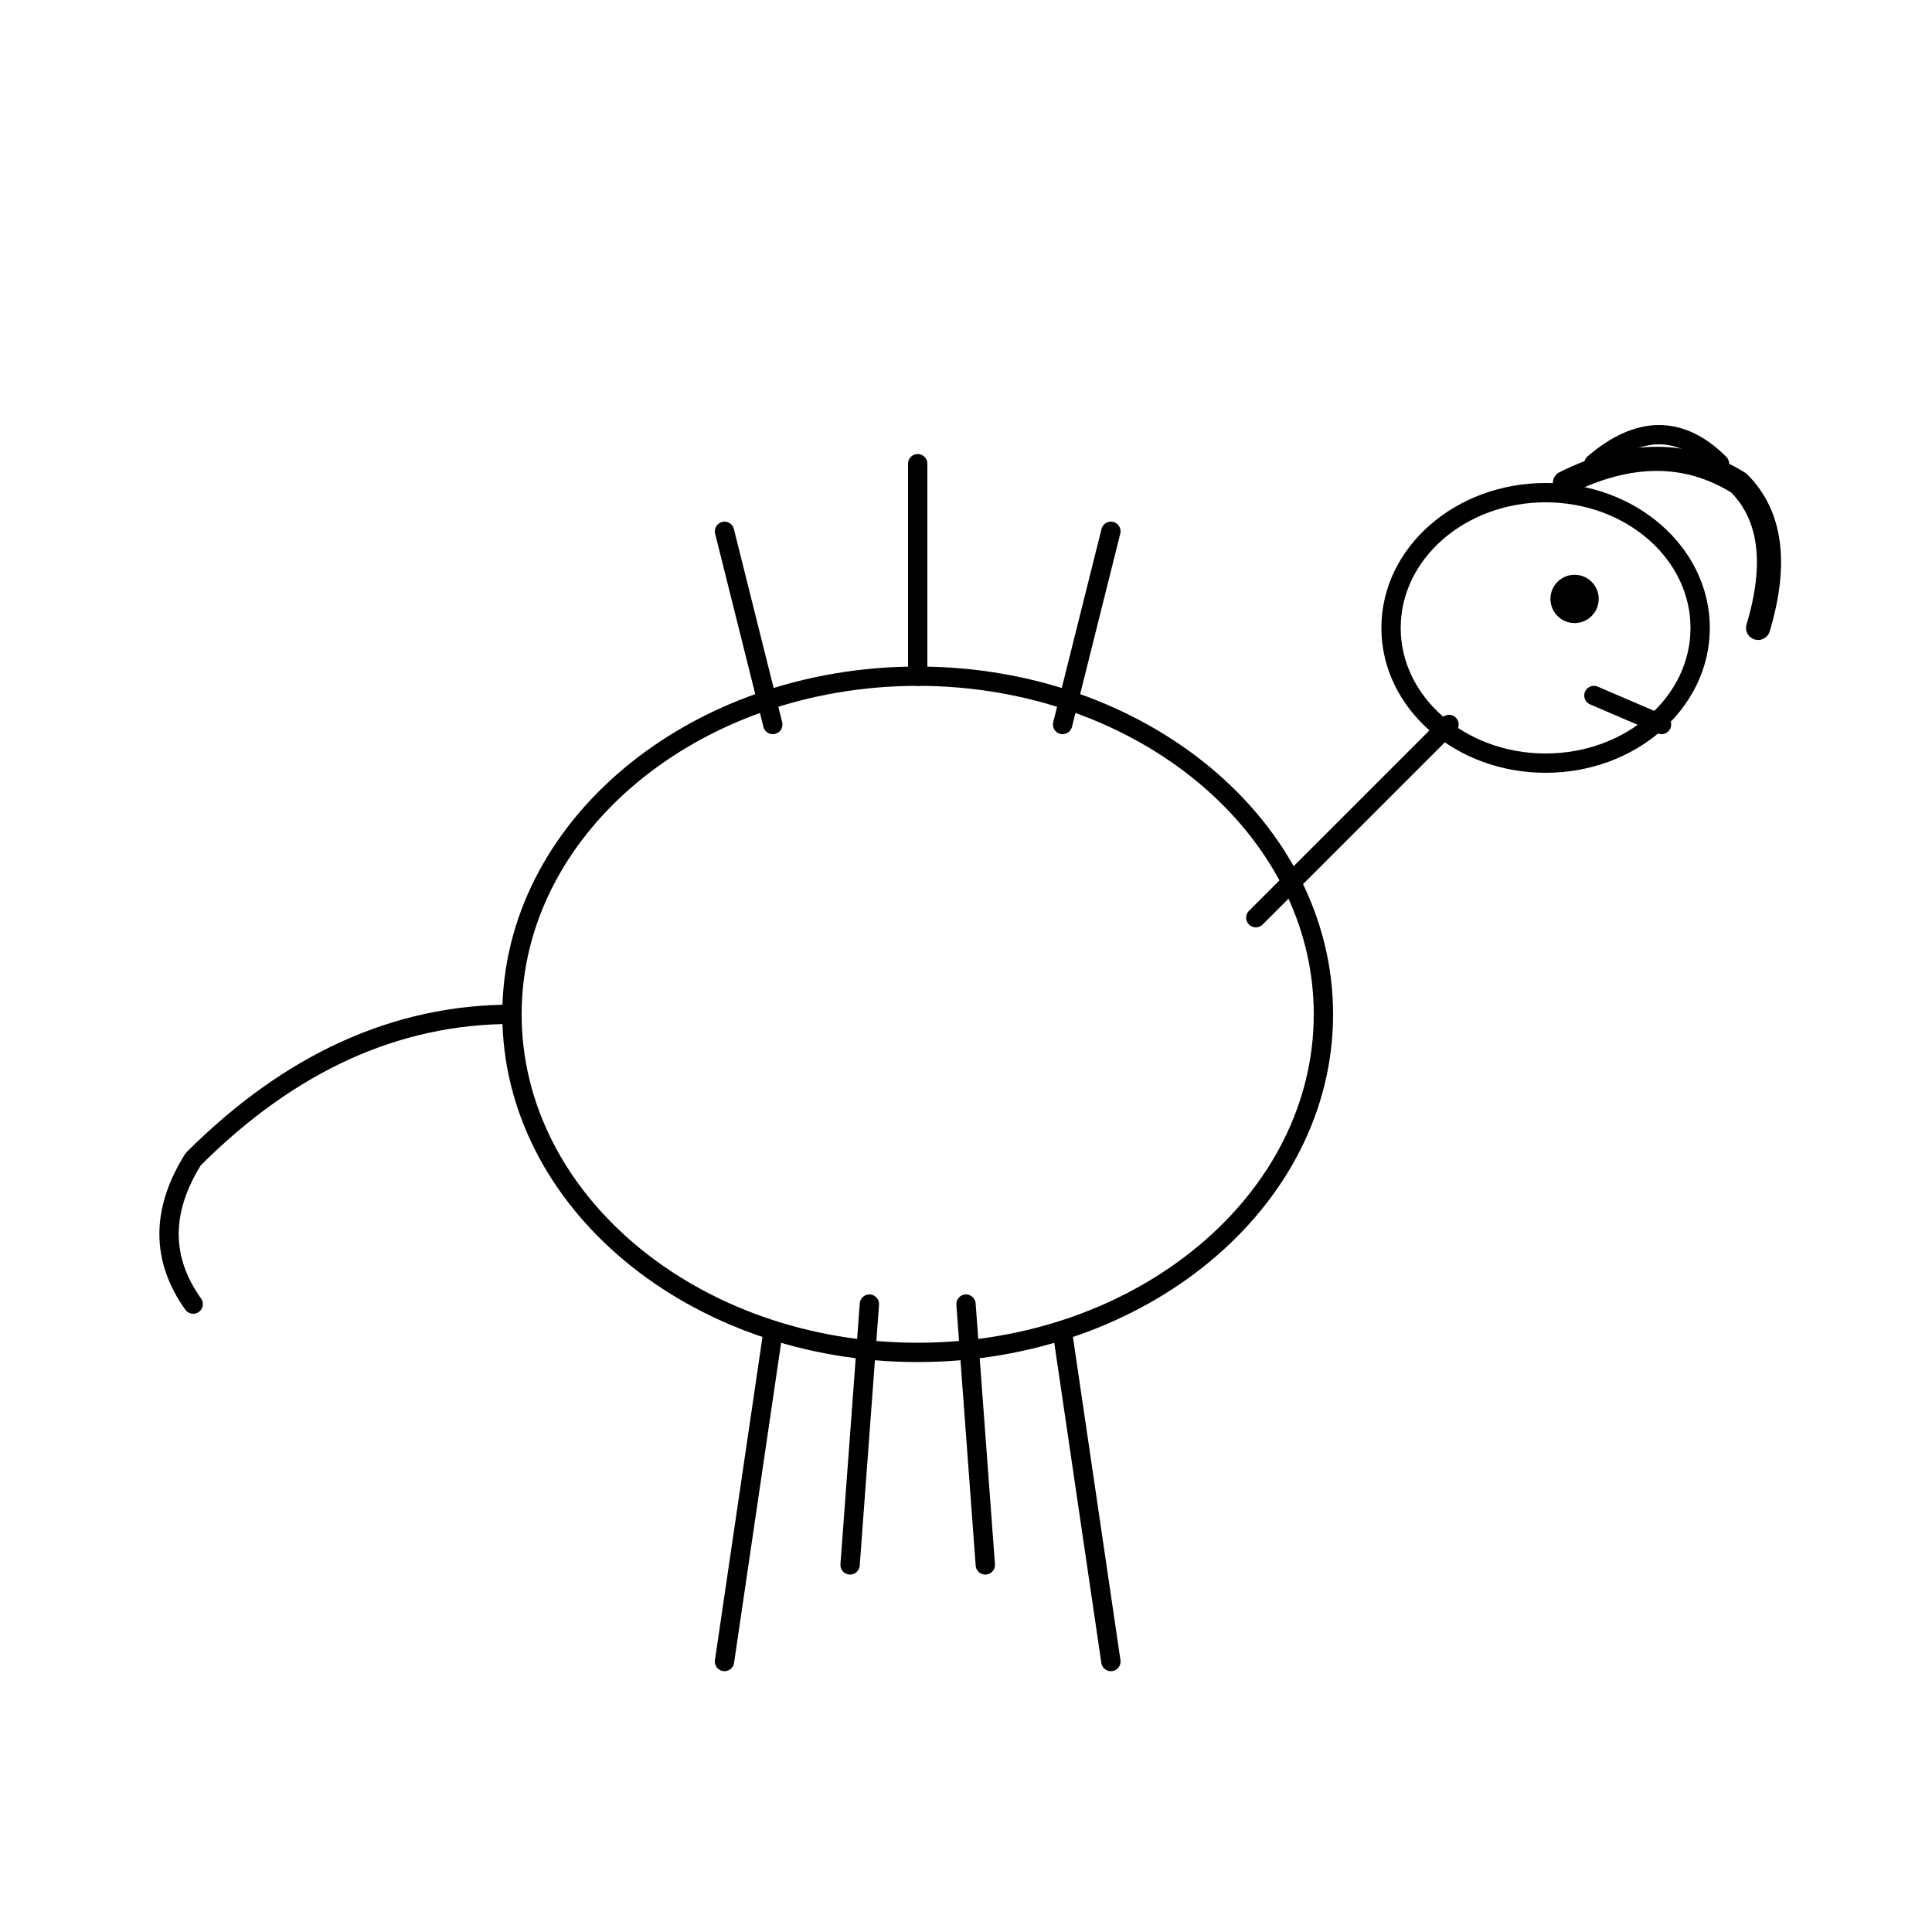
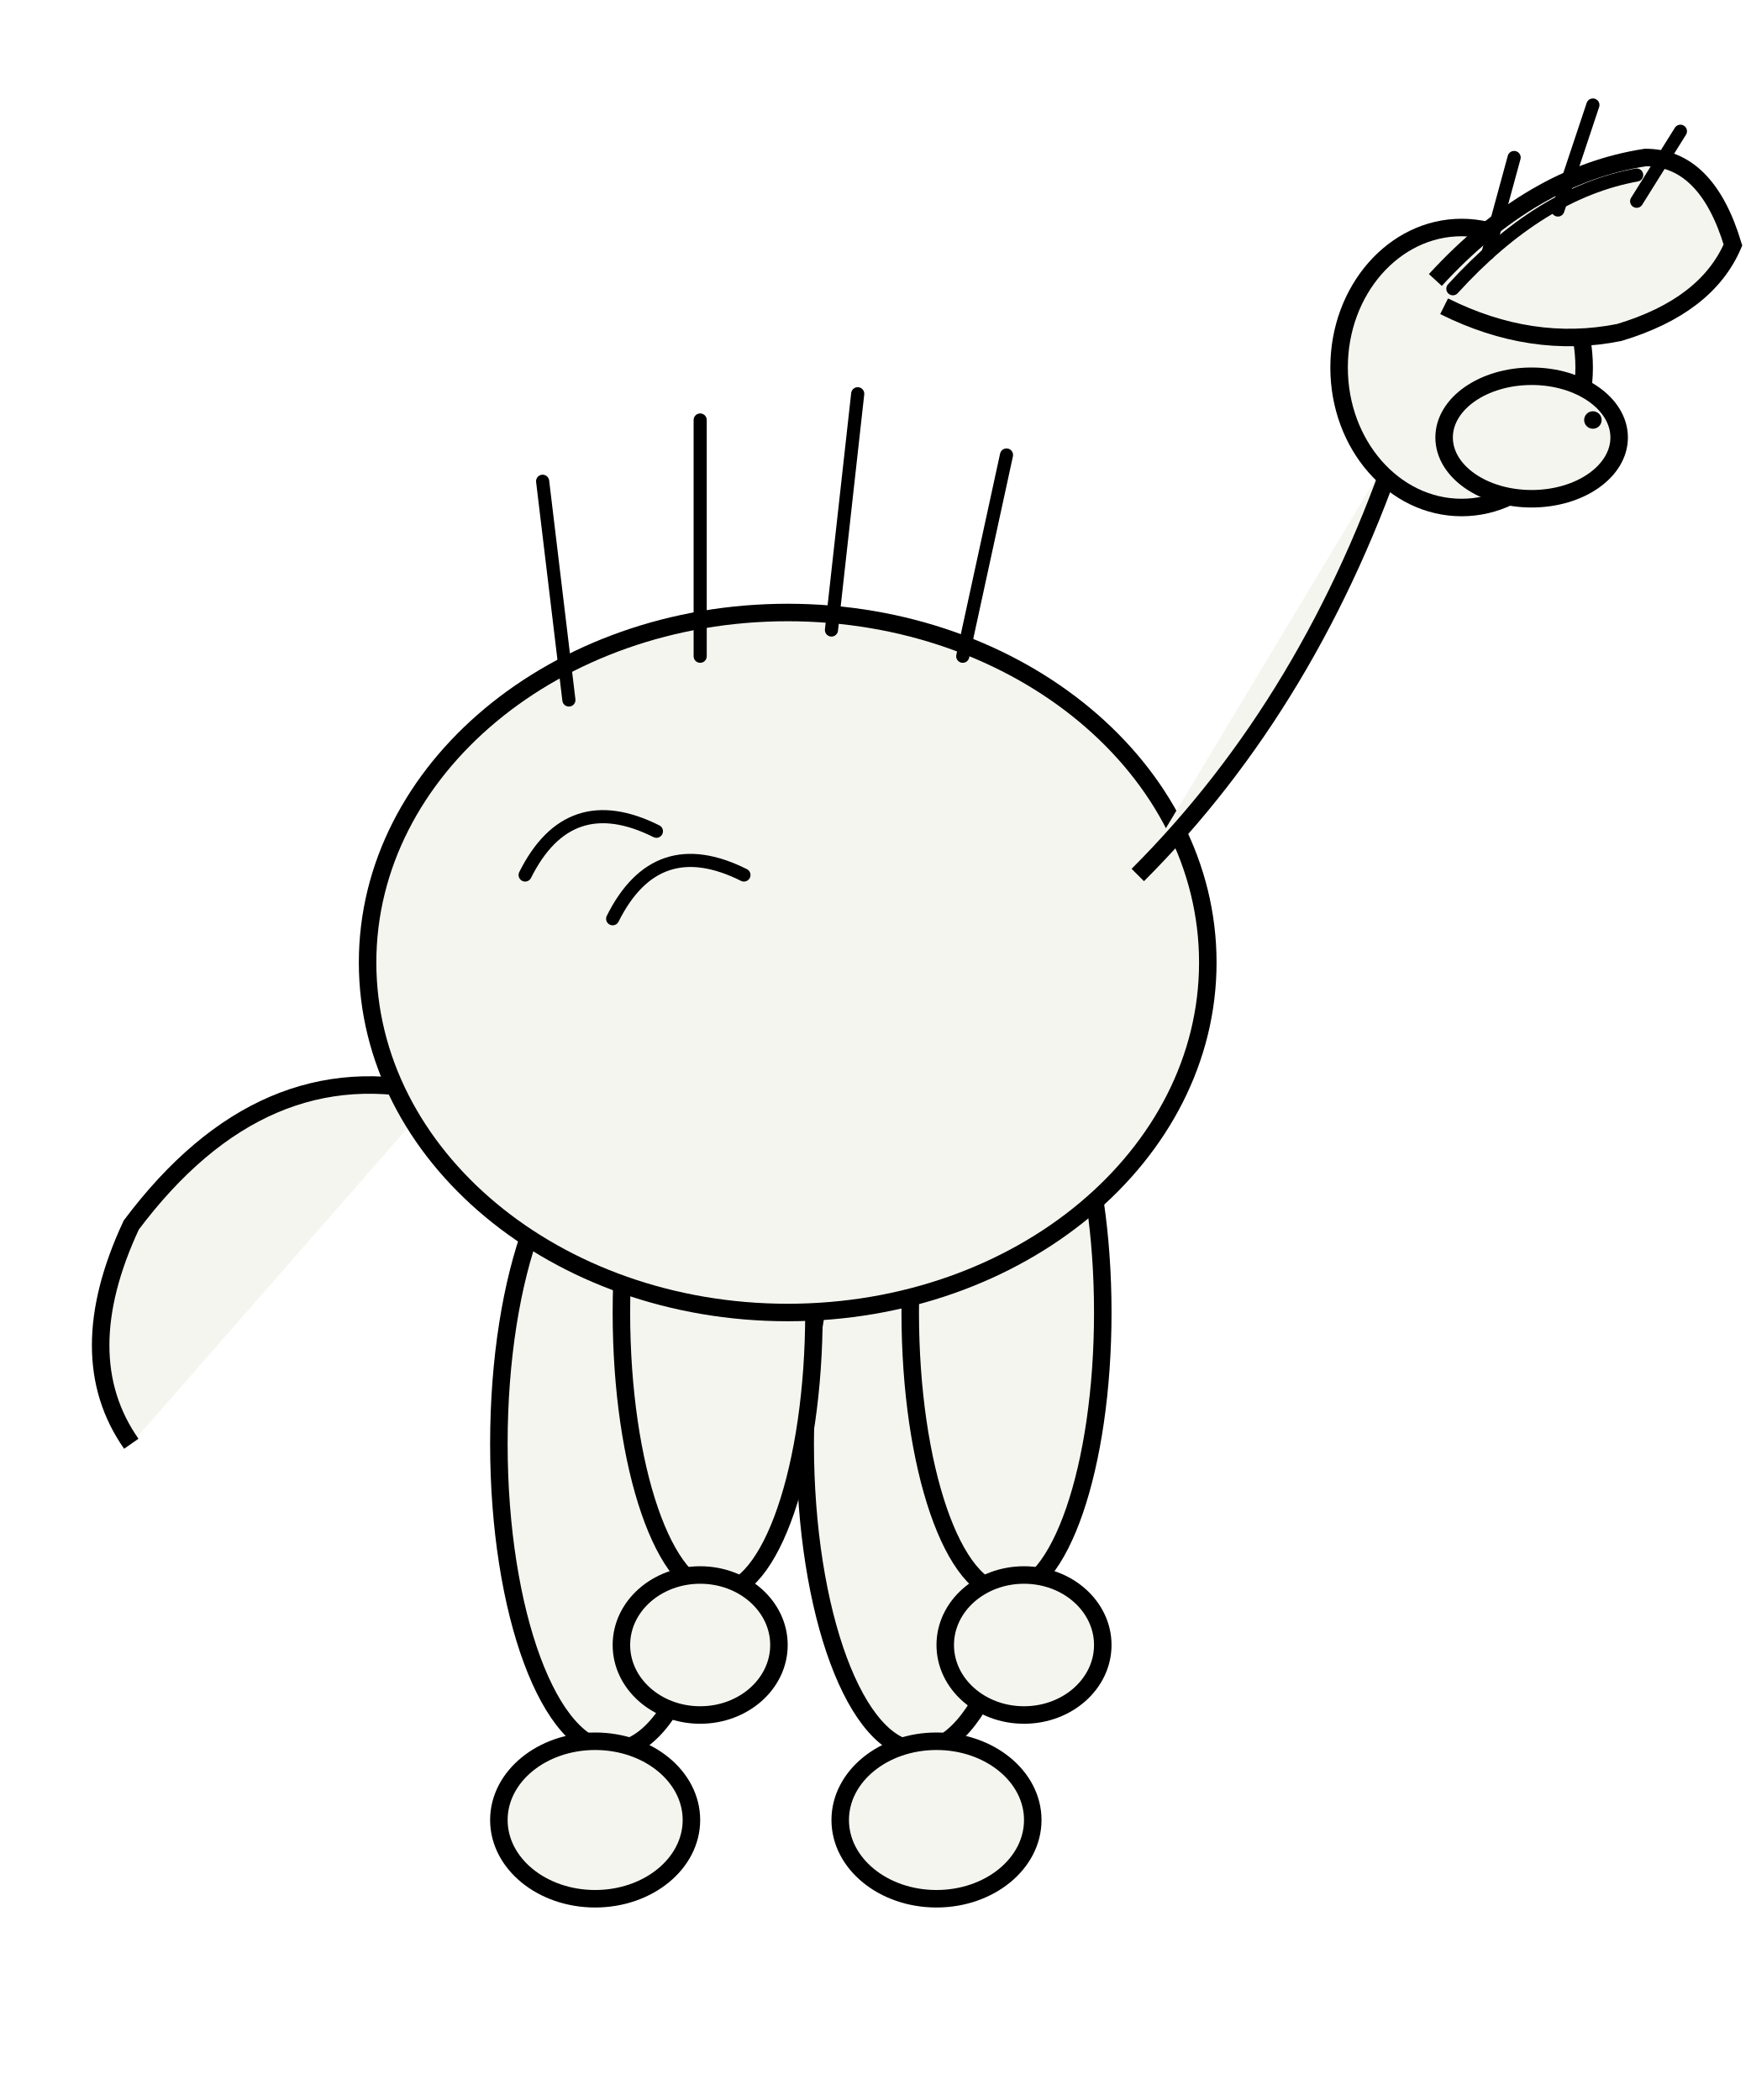
- <svg xmlns="http://www.w3.org/2000/svg" viewBox="0 0 200 200" style="background-color: #f5f5f0;">
-   <g stroke="#000" stroke-width="2" fill="none" stroke-linecap="round" stroke-linejoin="round">
-     <ellipse cx="95" cy="105" rx="42" ry="35" />
-     <path d="M 130 95 L 150 75" />
-     <ellipse cx="160" cy="65" rx="16" ry="14" />
-     <path d="M 162 50 Q 172 45 180 50 Q 185 55 182 65" stroke-width="2.5" />
-     <path d="M 165 48 Q 172 42 178 48" />
-     <circle cx="163" cy="62" r="1.5" fill="#000" />
-     <line x1="165" y1="72" x2="172" y2="75" />
-     <path d="M 80 138 L 75 172" />
-     <path d="M 110 138 L 115 172" />
-     <path d="M 90 135 L 88 162" />
-     <path d="M 100 135 L 102 162" />
-     <path d="M 53 105 Q 35 105 20 120 Q 15 128 20 135" />
-     <line x1="80" y1="75" x2="75" y2="55" />
-     <line x1="95" y1="70" x2="95" y2="48" />
-     <line x1="110" y1="75" x2="115" y2="55" />
+ <svg xmlns="http://www.w3.org/2000/svg" viewBox="0 0 200 240" style="background-color: #f5f5f0;">
+   <defs>
+     <style>
+       .dino-outline { stroke: #000; stroke-width: 1.5; fill: none; stroke-linecap: round; stroke-linejoin: round; }
+       .dino-body { stroke: #000; stroke-width: 2; fill: #f5f5f0; }
+       .crest { stroke: #000; stroke-width: 2; fill: #f5f5f0; }
+     </style>
+   </defs>
+   <g>
+     <path d="M 50 125 Q 30 120 15 140 Q 8 155 15 165" class="dino-body" stroke-width="2.2" />
+     <ellipse cx="70" cy="165" rx="13" ry="35" class="dino-body" />
+     <ellipse cx="105" cy="165" rx="13" ry="35" class="dino-body" />
+     <ellipse cx="68" cy="208" rx="11" ry="9" class="dino-body" />
+     <ellipse cx="107" cy="208" rx="11" ry="9" class="dino-body" />
+     <ellipse cx="82" cy="150" rx="11" ry="32" class="dino-body" />
+     <ellipse cx="115" cy="150" rx="11" ry="32" class="dino-body" />
+     <ellipse cx="80" cy="188" rx="9" ry="8" class="dino-body" />
+     <ellipse cx="117" cy="188" rx="9" ry="8" class="dino-body" />
+     <ellipse cx="90" cy="110" rx="48" ry="40" class="dino-body" />
+     <path d="M 60 100 Q 65 90 75 95" class="dino-outline" stroke-width="1" />
+     <path d="M 130 100 Q 150 80 160 50" class="dino-body" stroke-width="2.2" />
+     <ellipse cx="167" cy="42" rx="14" ry="16" class="dino-body" />
+     <ellipse cx="175" cy="50" rx="10" ry="7" class="dino-body" />
+     <circle cx="170" cy="36" r="1.8" fill="#000" />
+     <circle cx="182" cy="48" r="1" fill="#000" />
+     <path d="M 164 32 Q 175 20 188 18 Q 195 18 198 28 Q 195 35 185 38 Q 175 40 165 35" class="crest" stroke-width="2.2" />
+     <path d="M 166 33 Q 176 22 187 20" class="dino-outline" stroke-width="1.5" />
+     <line x1="170" y1="29" x2="173" y2="18" class="dino-outline" stroke-width="1" />
+     <line x1="178" y1="24" x2="182" y2="12" class="dino-outline" stroke-width="1" />
+     <line x1="187" y1="23" x2="192" y2="15" class="dino-outline" stroke-width="1" />
+     <line x1="65" y1="80" x2="62" y2="55" class="dino-outline" stroke-width="1.5" />
+     <line x1="80" y1="75" x2="80" y2="48" class="dino-outline" stroke-width="1.8" />
+     <line x1="95" y1="72" x2="98" y2="45" class="dino-outline" stroke-width="1.8" />
+     <line x1="110" y1="75" x2="115" y2="52" class="dino-outline" stroke-width="1.5" />
+     <path d="M 70 105 Q 75 95 85 100" class="dino-outline" stroke-width="1" />
  </g>
</svg>
